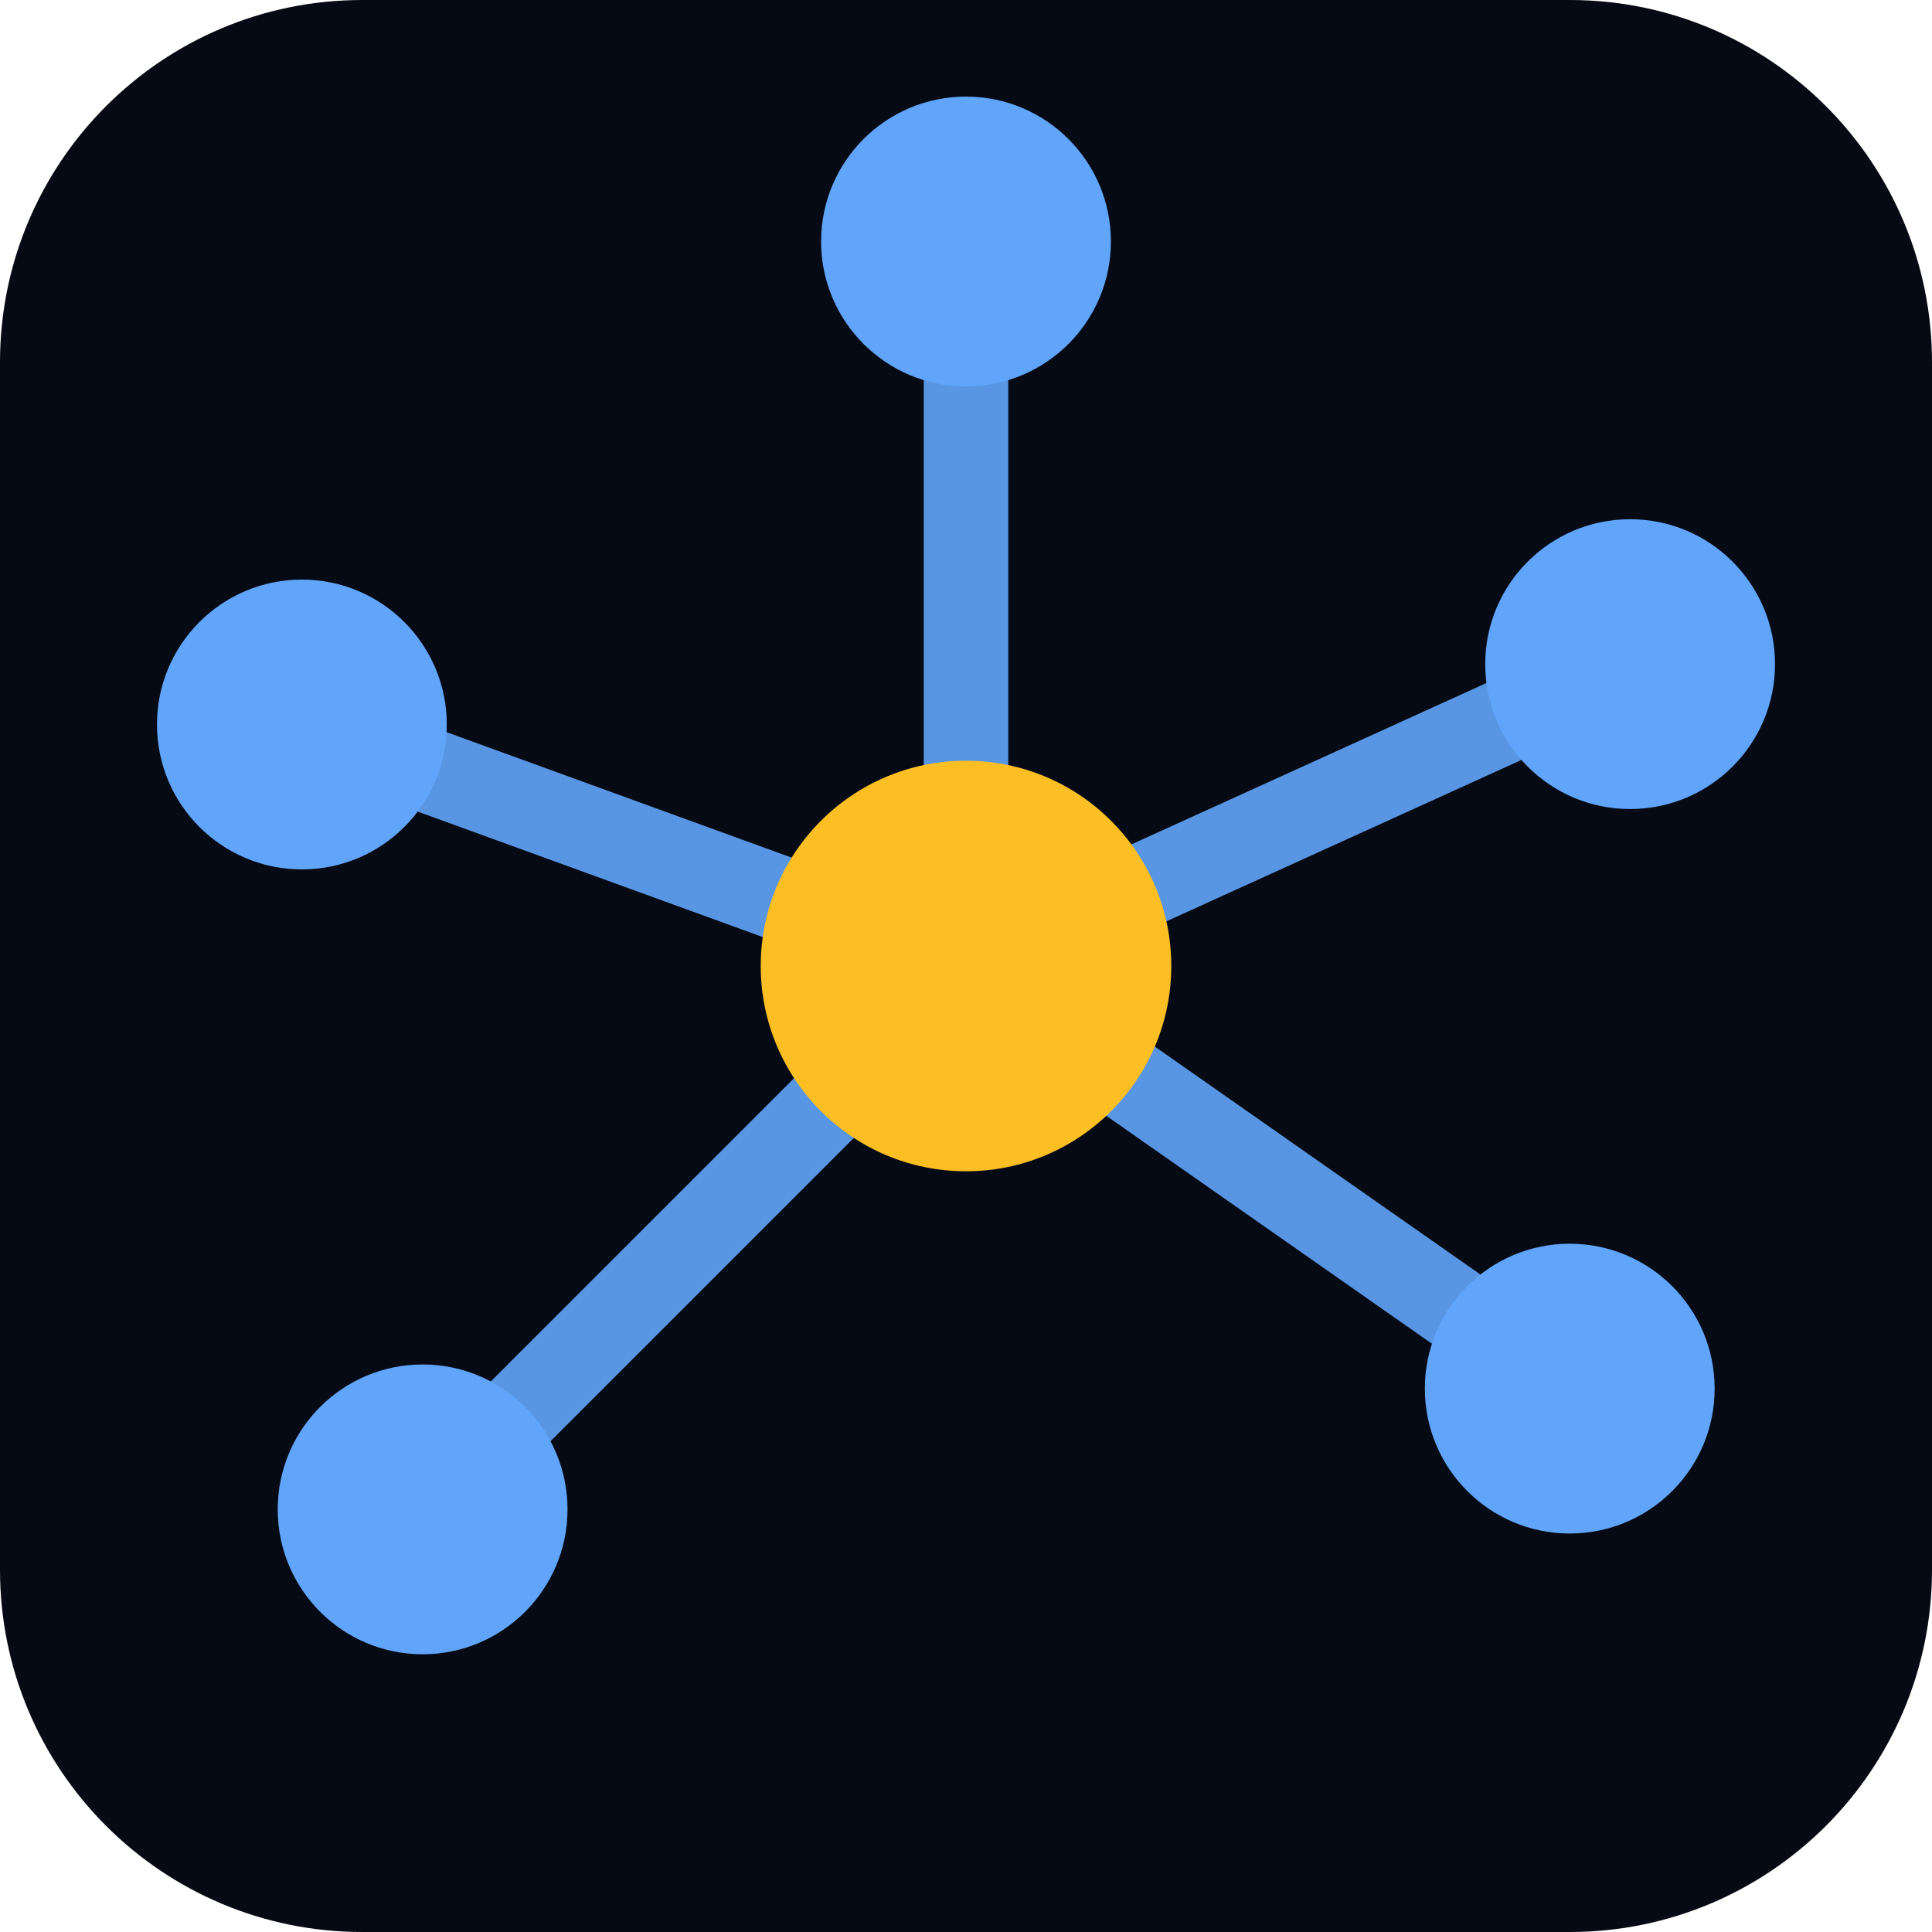
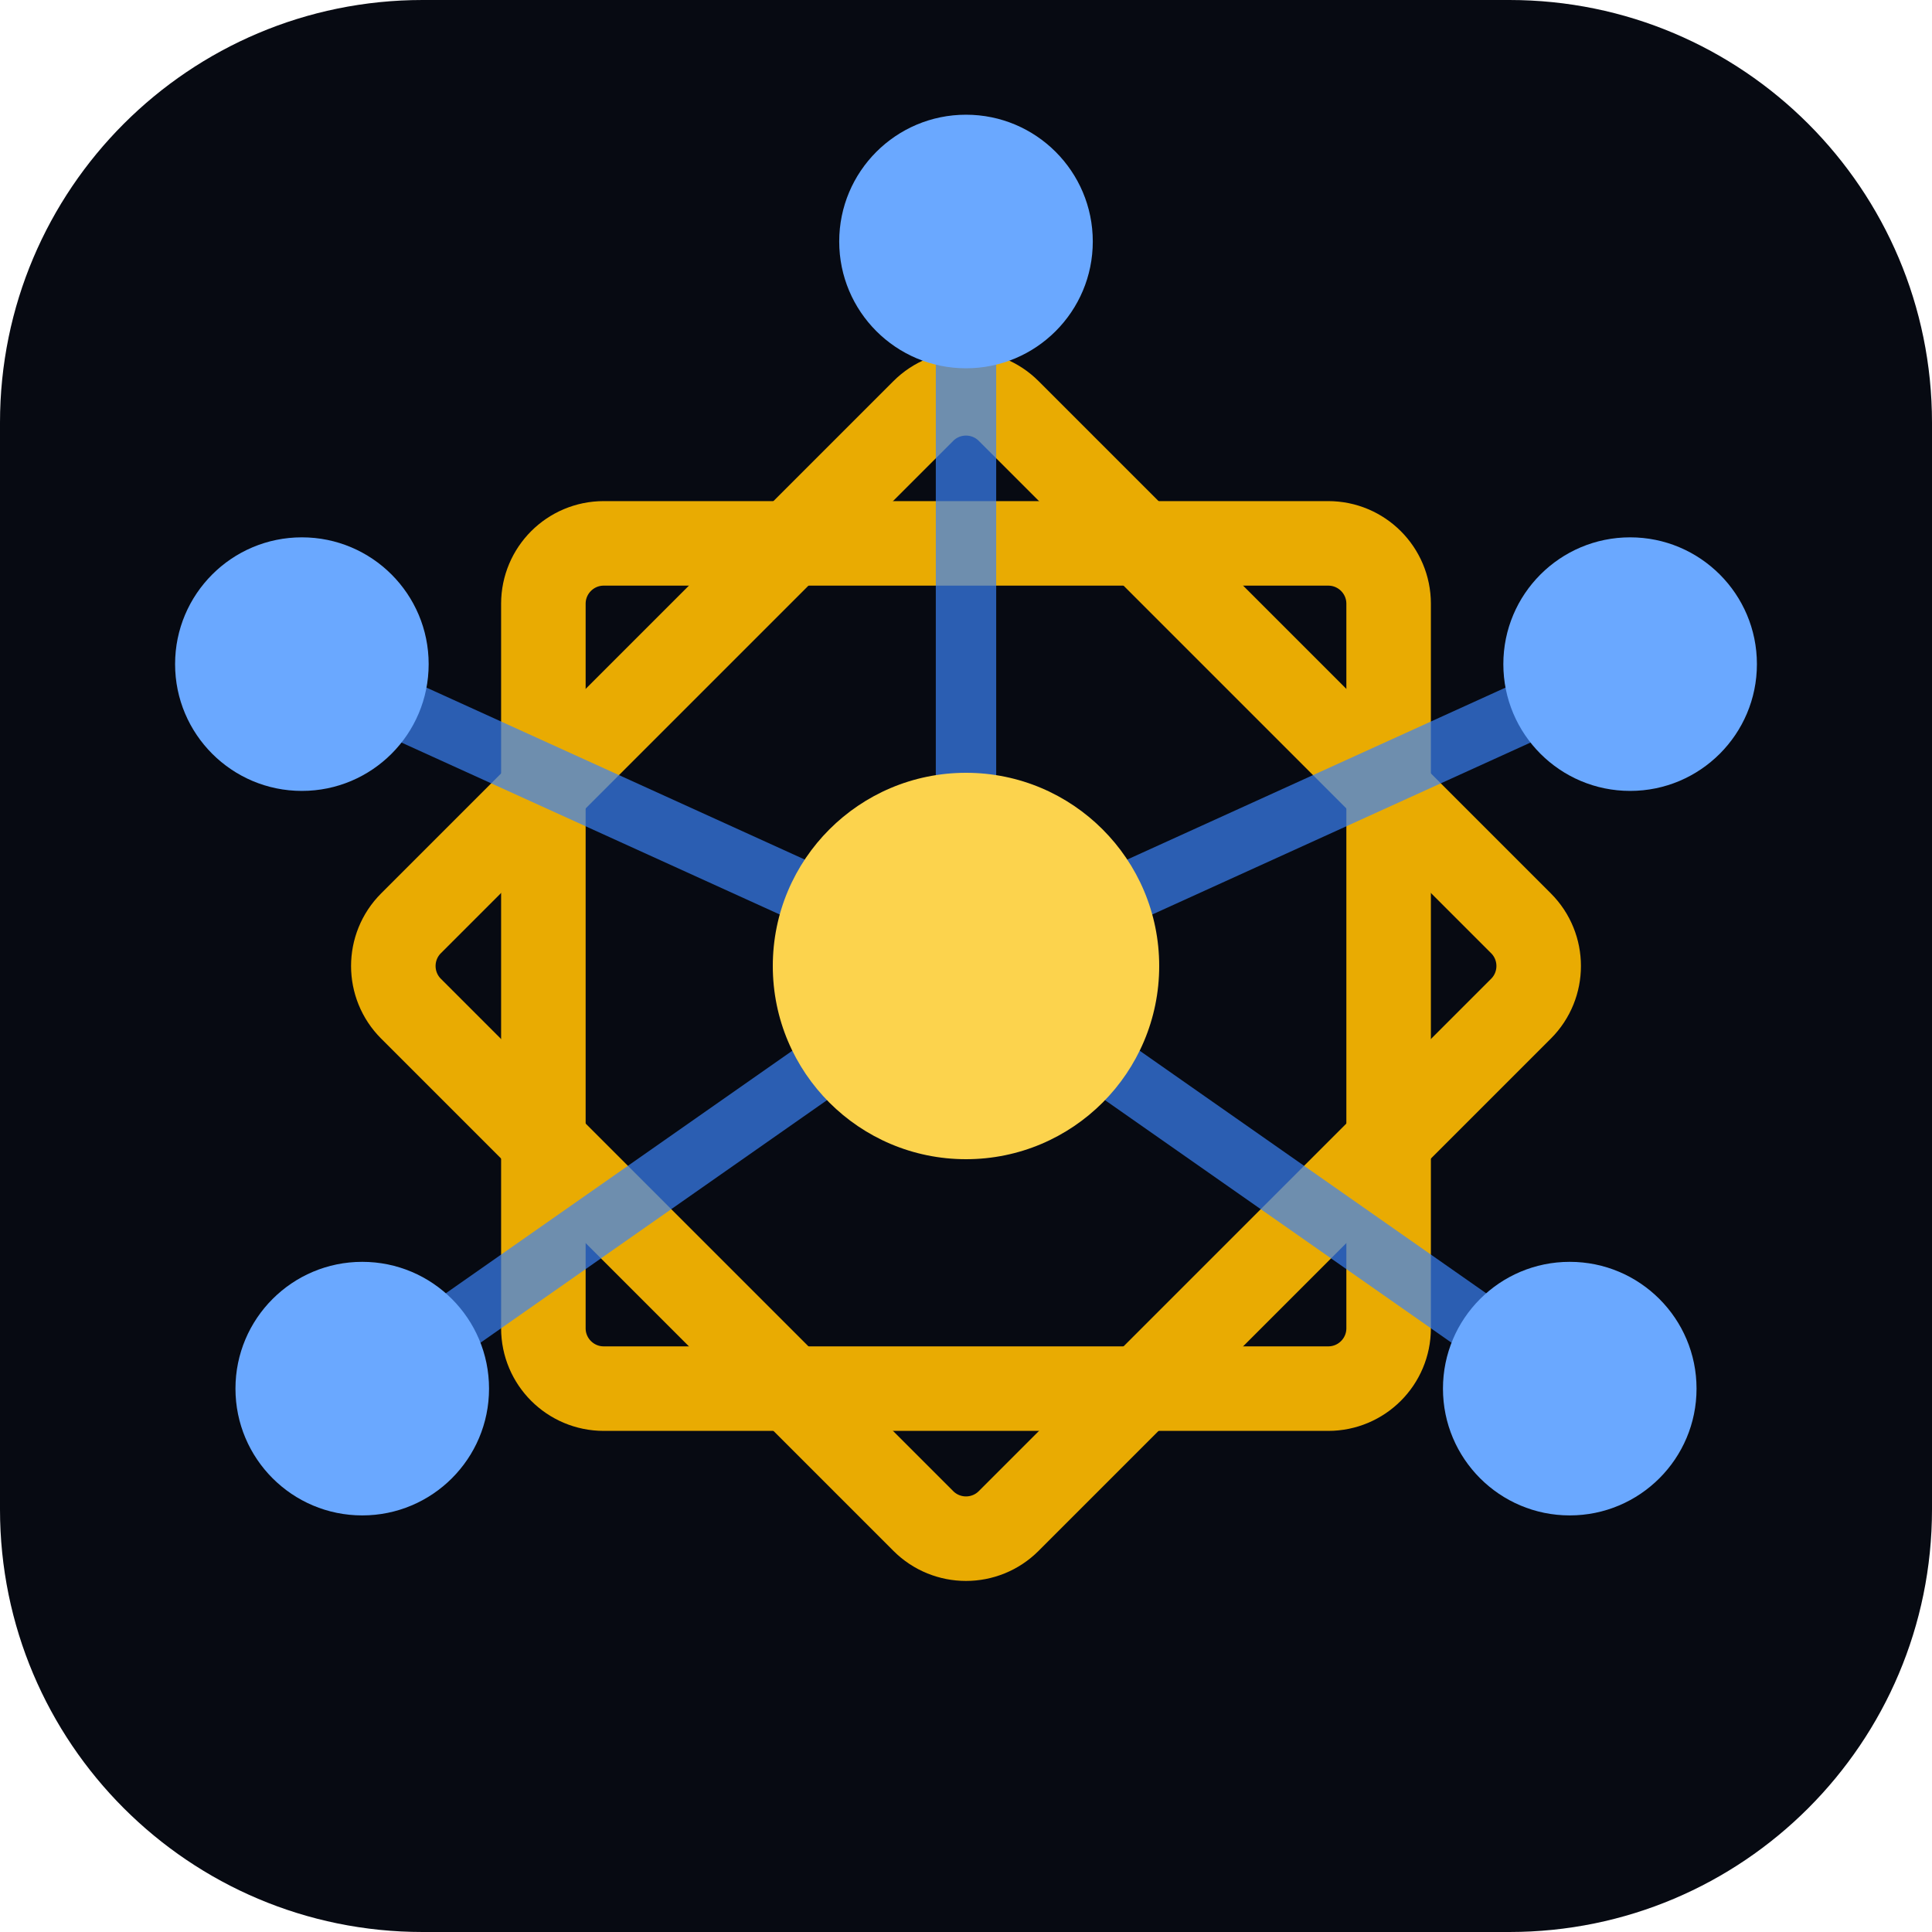
<svg xmlns="http://www.w3.org/2000/svg" viewBox="0 0 32 32">
-   <rect width="32" height="32" rx="6" fill="#060a14" />
-   <g stroke="#60a5fa" stroke-width="1.4" fill="none" opacity="0.9">
+   <rect width="32" height="32" rx="7" fill="#070a12" />
+   <g stroke="#f5b301" stroke-width="1.4" fill="none" stroke-linejoin="round" opacity="0.95">
+     <rect x="9" y="9" width="14" height="14" rx="1" />
+     <rect x="9" y="9" width="14" height="14" rx="1" transform="rotate(45 16 16)" />
+   </g>
+   <g stroke="#3b82f6" stroke-width="1" opacity="0.7">
    <line x1="16" y1="16" x2="16" y2="4" />
    <line x1="16" y1="16" x2="27" y2="11" />
    <line x1="16" y1="16" x2="26" y2="23" />
-     <line x1="16" y1="16" x2="7" y2="25" />
-     <line x1="16" y1="16" x2="5" y2="12" />
+     <line x1="16" y1="16" x2="6" y2="23" />
+     <line x1="16" y1="16" x2="5" y2="11" />
  </g>
-   <g fill="#60a5fa">
-     <circle cx="16" cy="4" r="2.4" />
-     <circle cx="27" cy="11" r="2.4" />
-     <circle cx="26" cy="23" r="2.4" />
-     <circle cx="7" cy="25" r="2.4" />
-     <circle cx="5" cy="12" r="2.4" />
+   <g fill="#6aa8ff">
+     <circle cx="16" cy="4" r="2.1" />
+     <circle cx="27" cy="11" r="2.1" />
+     <circle cx="26" cy="23" r="2.1" />
+     <circle cx="6" cy="23" r="2.1" />
+     <circle cx="5" cy="11" r="2.1" />
  </g>
-   <circle cx="16" cy="16" r="3.4" fill="#fbbf24" />
+   <circle cx="16" cy="16" r="3.2" fill="#fcd34d" />
</svg>
